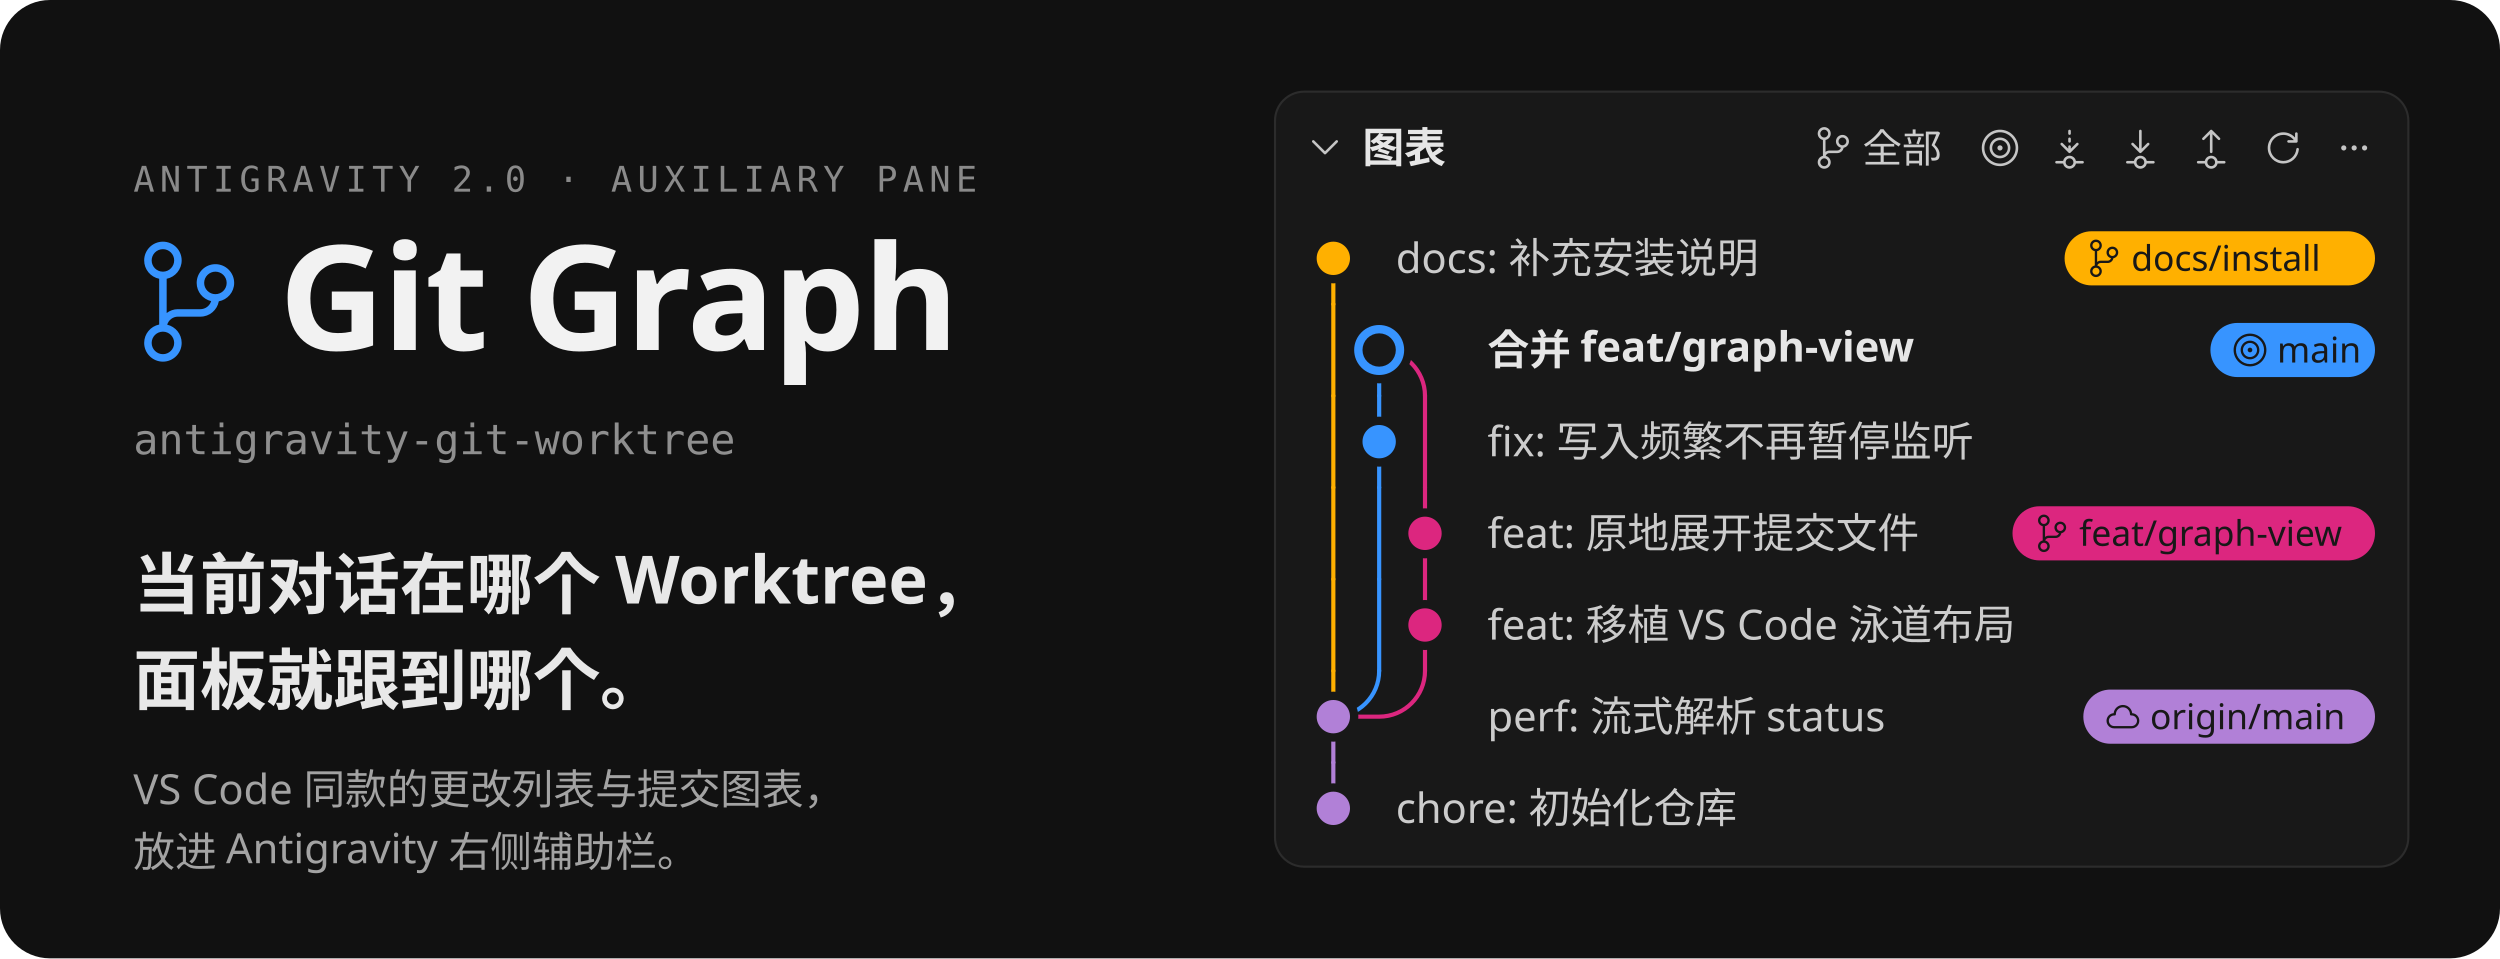
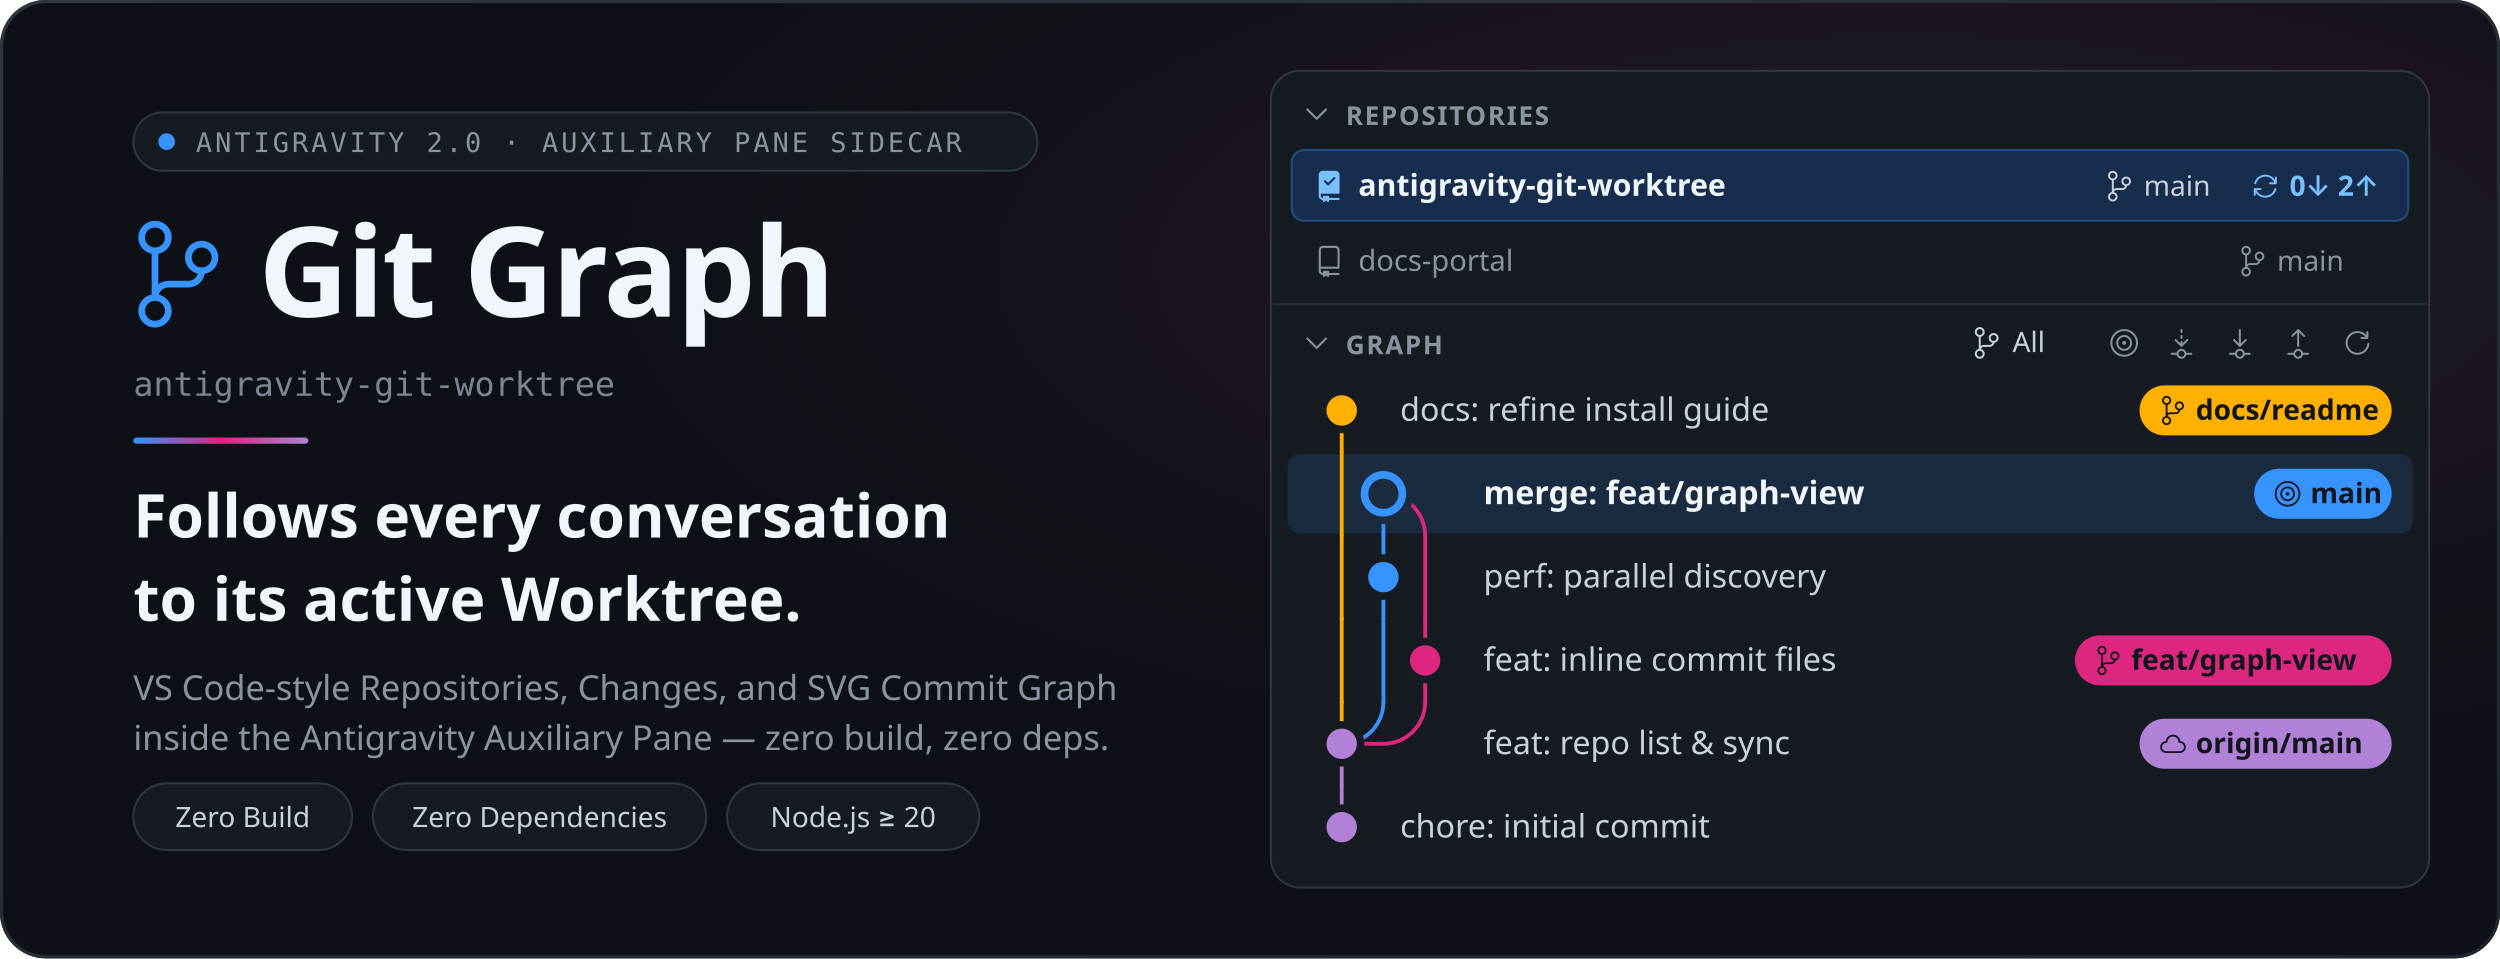
- <svg xmlns="http://www.w3.org/2000/svg" width="1200" height="460" viewBox="0 0 1200 460" role="img" aria-labelledby="title desc">
-   <rect width="1200" height="460" rx="24" fill="#111111" />
-   <g id="title-block" font-family="'Segoe UI', -apple-system, BlinkMacSystemFont, 'PingFang SC', 'Microsoft YaHei', sans-serif">
-     <text x="64" y="92" font-family="ui-monospace, 'Cascadia Mono', SFMono-Regular, Menlo, Consolas, monospace" font-size="17" letter-spacing="2.5" fill="#8a8a8a">ANTIGRAVITY 2.0 · AUXILIARY PANE</text>
-     <g transform="translate(62 116) scale(3.6)" fill="#3794ff">
+ <svg xmlns="http://www.w3.org/2000/svg" width="1200" height="460" viewBox="0 0 1200 460" role="img" aria-labelledby="hero-title hero-desc">
+   <defs>
+     <radialGradient id="glow-blue" cx="76%" cy="28%" r="55%">
+       <stop offset="0%" stop-color="#3794ff" stop-opacity="0.18" />
+       <stop offset="55%" stop-color="#dc267f" stop-opacity="0.06" />
+       <stop offset="100%" stop-color="#0d1117" stop-opacity="0" />
+     </radialGradient>
+     <linearGradient id="card-stroke" x1="0" y1="0" x2="1" y2="1">
+       <stop offset="0%" stop-color="#30363d" />
+       <stop offset="100%" stop-color="#21262d" />
+     </linearGradient>
+     <linearGradient id="accent-line" x1="0" y1="0" x2="1" y2="0">
+       <stop offset="0%" stop-color="#3794ff" />
+       <stop offset="50%" stop-color="#dc267f" />
+       <stop offset="100%" stop-color="#b180d7" />
+     </linearGradient>
+   </defs>
+   <rect width="1200" height="460" rx="22" fill="#0d1117" />
+   <rect width="1200" height="460" rx="22" fill="url(#glow-blue)" />
+   <rect x="0.75" y="0.75" width="1198.5" height="458.5" rx="21.25" fill="none" stroke="url(#card-stroke)" stroke-width="1.5" />
+   <g font-family="'Segoe UI', -apple-system, BlinkMacSystemFont, 'PingFang SC', 'Microsoft YaHei', sans-serif">
+     <rect x="64" y="54" width="434" height="28" rx="14" fill="#161b22" stroke="#30363d" />
+     <circle cx="80" cy="68" r="4" fill="#3794ff" />
+     <text x="94" y="73" font-family="ui-monospace, 'Cascadia Mono', SFMono-Regular, Menlo, Consolas, monospace" font-size="13" letter-spacing="1.4" fill="#8b949e">ANTIGRAVITY 2.0 · AUXILIARY PANE SIDECAR</text>
+     <g transform="translate(60 106) scale(3.2)" fill="#3794ff">
      <path d="M14 5.5C14 4.121 12.879 3 11.5 3C10.121 3 9 4.121 9 5.5C9 6.682 9.826 7.669 10.93 7.928C10.744 8.546 10.177 9 9.5 9H6.5C5.935 9 5.419 9.195 5 9.512V4.949C6.14 4.717 7 3.707 7 2.5C7 1.121 5.879 0 4.5 0C3.121 0 2 1.121 2 2.5C2 3.708 2.86 4.717 4 4.949V11.05C2.86 11.282 2 12.292 2 13.499C2 14.878 3.121 15.999 4.5 15.999C5.879 15.999 7 14.878 7 13.499C7 12.317 6.174 11.33 5.07 11.071C5.256 10.453 5.823 9.999 6.5 9.999H9.5C10.723 9.999 11.74 9.115 11.954 7.953C13.116 7.738 14 6.723 14 5.5ZM3 2.5C3 1.673 3.673 1 4.5 1C5.327 1 6 1.673 6 2.5C6 3.327 5.327 4 4.5 4C3.673 4 3 3.327 3 2.5ZM6 13.5C6 14.327 5.327 15 4.5 15C3.673 15 3 14.327 3 13.5C3 12.673 3.673 12 4.5 12C5.327 12 6 12.673 6 13.5ZM11.5 7C10.673 7 10 6.327 10 5.5C10 4.673 10.673 4 11.5 4C12.327 4 13 4.673 13 5.5C13 6.327 12.327 7 11.5 7Z" />
    </g>
-     <text x="134" y="168" font-size="70" font-weight="600" letter-spacing="-1" fill="#f2f2f2">Git Graph</text>
-     <text x="64" y="218" font-family="ui-monospace, 'Cascadia Mono', SFMono-Regular, Menlo, Consolas, monospace" font-size="20" fill="#8f8f8f">antigravity-git-worktree</text>
-     <text x="64" y="292" font-size="32" font-weight="600" fill="#e8e8e8">当前对话在哪个 Worktree，</text>
-     <text x="64" y="338" font-size="32" font-weight="600" fill="#e8e8e8">面板就跟到哪个。</text>
-     <text x="64" y="386" font-size="20" fill="#a3a3a3">VS Code 同款的更改列表与提交图表，</text>
-     <text x="64" y="416" font-size="20" fill="#a3a3a3">放进 Antigravity 右侧辅助栏。</text>
+     <text x="124" y="152" font-size="60" font-weight="700" letter-spacing="-1.2" fill="#f0f6fc">Git Graph</text>
+     <text x="64" y="190" font-family="ui-monospace, 'Cascadia Mono', SFMono-Regular, Menlo, Consolas, monospace" font-size="16" fill="#7d8590">antigravity-git-worktree</text>
+     <rect x="64" y="210" width="84" height="3" rx="1.5" fill="url(#accent-line)" />
+     <text x="64" y="258" font-size="29" font-weight="600" fill="#f0f6fc">Follows every conversation</text>
+     <text x="64" y="298" font-size="29" font-weight="600" fill="#f0f6fc">to its active Worktree.</text>
+     <text x="64" y="336" font-size="16.5" fill="#8b949e">VS Code-style Repositories, Changes, and SVG Commit Graph</text>
+     <text x="64" y="360" font-size="16.5" fill="#8b949e">inside the Antigravity Auxiliary Pane — zero build, zero deps.</text>
+     <g>
+       <rect x="64" y="376" width="105" height="32" rx="16" fill="#161b22" stroke="#30363d" />
+       <text x="116.5" y="397" text-anchor="middle" font-size="13.5" font-weight="500" fill="#c9d1d9">Zero Build</text>
+     </g>
+     <g>
+       <rect x="179" y="376" width="160" height="32" rx="16" fill="#161b22" stroke="#30363d" />
+       <text x="259" y="397" text-anchor="middle" font-size="13.5" font-weight="500" fill="#c9d1d9">Zero Dependencies</text>
+     </g>
+     <g>
+       <rect x="349" y="376" width="121" height="32" rx="16" fill="#161b22" stroke="#30363d" />
+       <text x="409.5" y="397" text-anchor="middle" font-size="13.5" font-weight="500" fill="#c9d1d9">Node.js ≥ 20</text>
+     </g>
  </g>
-   <g id="graph-card" font-family="'Segoe UI', -apple-system, BlinkMacSystemFont, 'PingFang SC', 'Microsoft YaHei', sans-serif">
-     <rect x="612" y="44" width="544" height="372" rx="14" fill="#181818" stroke="#2c2c2c" />
-     <g transform="translate(626 61) scale(1.25)" fill="#c5c5c5">
+   <g font-family="'Segoe UI', -apple-system, BlinkMacSystemFont, 'PingFang SC', 'Microsoft YaHei', sans-serif">
+     <rect x="610" y="34" width="556" height="392" rx="14" fill="#161b22" stroke="#30363d" />
+     <g transform="translate(624 47) scale(1)" fill="#8b949e">
      <path d="M3.146 5.854L7.646 10.354C7.841 10.549 8.158 10.549 8.353 10.354L12.853 5.854C13.048 5.659 13.048 5.342 12.853 5.147C12.658 4.952 12.341 4.952 12.146 5.147L8 9.293L3.854 5.147C3.659 4.952 3.342 4.952 3.147 5.147C2.952 5.342 2.951 5.659 3.146 5.854Z" />
    </g>
-     <text x="654" y="78" font-size="20" font-weight="700" fill="#e6e6e6">图表</text>
-     <g transform="translate(870 61) scale(1.25)" fill="#c5c5c5">
+     <text x="646" y="60" font-size="12.5" font-weight="700" letter-spacing="0.8" fill="#8b949e">REPOSITORIES</text>
+     <rect x="620" y="72" width="536" height="34" rx="6" fill="#1f6feb" fill-opacity="0.22" stroke="#3794ff" stroke-opacity="0.35" />
+     <g transform="translate(630 81) scale(1)" fill="#79c0ff">
+       <path d="M12.5 12C12.776 12 13 11.776 13 11.5V3C13 1.895 12.105 1 11 1H5C3.895 1 3 1.895 3 3V13C3 14.105 3.895 15 5 15V15.5C5 15.702 5.122 15.885 5.309 15.962C5.495 16.039 5.711 15.997 5.854 15.854L6.5 15.208L7.146 15.854C7.242 15.95 7.37 16 7.5 16C7.564 16 7.63 15.987 7.691 15.962C7.878 15.885 8 15.702 8 15.5V15H12.5C12.776 15 13 14.776 13 14.5C13 14.224 12.776 14 12.5 14H8V13.5C8 13.224 7.776 13 7.5 13H5.5C5.224 13 5 13.224 5 13.5V14C4.448 14 4 13.552 4 13V12H12.5ZM5.646 5.646C5.841 5.451 6.158 5.451 6.353 5.646L7.499 6.792L10.145 4.146C10.34 3.951 10.657 3.951 10.852 4.146C11.047 4.341 11.047 4.658 10.852 4.853L7.852 7.853C7.754 7.951 7.626 7.999 7.498 7.999C7.37 7.999 7.242 7.95 7.144 7.853L5.644 6.353C5.449 6.158 5.449 5.841 5.644 5.646H5.646Z" />
+     </g>
+     <text x="652" y="94" font-size="14.5" font-weight="600" fill="#f0f6fc">antigravity-git-worktree</text>
+     <g transform="translate(1010 82) scale(0.92)" fill="#c9d1d9">
      <path d="M14 5.5C14 4.121 12.879 3 11.5 3C10.121 3 9 4.121 9 5.5C9 6.682 9.826 7.669 10.93 7.928C10.744 8.546 10.177 9 9.5 9H6.5C5.935 9 5.419 9.195 5 9.512V4.949C6.14 4.717 7 3.707 7 2.5C7 1.121 5.879 0 4.5 0C3.121 0 2 1.121 2 2.5C2 3.708 2.86 4.717 4 4.949V11.05C2.86 11.282 2 12.292 2 13.499C2 14.878 3.121 15.999 4.5 15.999C5.879 15.999 7 14.878 7 13.499C7 12.317 6.174 11.33 5.07 11.071C5.256 10.453 5.823 9.999 6.5 9.999H9.5C10.723 9.999 11.74 9.115 11.954 7.953C13.116 7.738 14 6.723 14 5.5ZM3 2.5C3 1.673 3.673 1 4.5 1C5.327 1 6 1.673 6 2.5C6 3.327 5.327 4 4.5 4C3.673 4 3 3.327 3 2.5ZM6 13.5C6 14.327 5.327 15 4.5 15C3.673 15 3 14.327 3 13.5C3 12.673 3.673 12 4.5 12C5.327 12 6 12.673 6 13.5ZM11.5 7C10.673 7 10 6.327 10 5.5C10 4.673 10.673 4 11.5 4C12.327 4 13 4.673 13 5.5C13 6.327 12.327 7 11.5 7Z" />
    </g>
-     <text x="894" y="78" font-size="19" fill="#cccccc">全部</text>
-     <g transform="translate(1120 61) scale(1.25)" fill="#c5c5c5">
-       <path d="M5 8C5 8.552 4.552 9 4 9C3.448 9 3 8.552 3 8C3 7.448 3.448 7 4 7C4.552 7 5 7.448 5 8ZM9 8C9 8.552 8.552 9 8 9C7.448 9 7 8.552 7 8C7 7.448 7.448 7 8 7C8.552 7 9 7.448 9 8ZM12 9C12.552 9 13 8.552 13 8C13 7.448 12.552 7 12 7C11.448 7 11 7.448 11 8C11 8.552 11.448 9 12 9Z" />
+     <text x="1029" y="94" font-size="13.5" fill="#c9d1d9">main</text>
+     <g transform="translate(1080 82) scale(0.92)" fill="#79c0ff">
+       <path d="M14 3.5V6.5C14 6.78 13.78 7 13.5 7H10.5C10.22 7 10 6.78 10 6.5C10 6.22 10.22 6 10.5 6H12.58C11.78 4.17 10.01 3 8 3C5.78 3 3.8 4.5 3.19 6.64C3.13 6.86 2.93 7 2.71 7C2.66 7 2.62 7 2.57 6.98C2.3 6.9 2.15 6.63 2.23 6.36C2.96 3.79 5.33 2 8 2C10.05 2 11.91 3.02 13 4.69V3.5C13 3.22 13.22 3 13.5 3C13.78 3 14 3.22 14 3.5ZM13.42 9.02C13.16 8.95 12.88 9.1 12.8 9.37C12.19 11.51 10.22 13.01 7.99 13.01C5.98 13.01 4.21 11.84 3.41 10.01H5.49C5.77 10.01 5.99 9.79 5.99 9.51C5.99 9.23 5.77 9.01 5.49 9.01H2.49C2.21 9.01 1.99 9.23 1.99 9.51V12.51C1.99 12.79 2.21 13.01 2.49 13.01C2.77 13.01 2.99 12.79 2.99 12.51V11.32C4.08 12.98 5.94 14.01 7.99 14.01C10.66 14.01 13.03 12.22 13.76 9.65C13.84 9.38 13.68 9.11 13.41 9.03L13.42 9.02Z" />
    </g>
-     <g transform="translate(1086 61) scale(1.25)" fill="#c5c5c5">
-       <path d="M3 8C3 5.239 5.239 3 8 3C9.635 3 11.088 3.785 12.001 5H10C9.724 5 9.5 5.224 9.5 5.5C9.5 5.776 9.724 6 10 6H12.89C12.897 6 12.904 6 12.911 6H13C13.276 6 13.5 5.776 13.5 5.5V2.5C13.5 2.224 13.276 2 13 2C12.724 2 12.5 2.224 12.5 2.5V4.031C11.401 2.786 9.793 2 8 2C4.686 2 2 4.686 2 8C2 11.314 4.686 14 8 14C11.13 14 13.7 11.604 13.976 8.545C14 8.27 13.797 8.027 13.523 8.002C13.247 7.977 13.004 8.18 12.98 8.455C12.75 11.003 10.608 13 8 13C5.239 13 3 10.761 3 8Z" />
+     <text x="1099" y="94" font-size="13.5" font-weight="600" fill="#79c0ff">0↓ 2↑</text>
+     <g transform="translate(630 117) scale(1)" fill="#8b949e">
+       <path d="M12.5 12C12.776 12 13 11.776 13 11.5V3C13 1.895 12.105 1 11 1H5C3.895 1 3 1.895 3 3V13C3 14.105 3.895 15 5 15V15.5C5 15.702 5.122 15.885 5.309 15.962C5.495 16.039 5.711 15.997 5.854 15.854L6.5 15.208L7.146 15.854C7.242 15.95 7.37 16 7.5 16C7.564 16 7.63 15.987 7.691 15.962C7.878 15.885 8 15.702 8 15.5V15H12.5C12.776 15 13 14.776 13 14.5C13 14.224 12.776 14 12.5 14H8V13.5C8 13.224 7.776 13 7.5 13H5.5C5.224 13 5 13.224 5 13.5V14C4.448 14 4 13.552 4 13V12H12.5ZM4 3C4 2.448 4.448 2 5 2H11C11.552 2 12 2.448 12 3V11H4V3Z" />
    </g>
-     <g transform="translate(1052 61) scale(1.25)" fill="#c5c5c5">
-       <path d="M4.85 4.85C4.755 4.95 4.627 5 4.5 5C4.372 5 4.245 4.95 4.15 4.85C4.05 4.755 4 4.627 4 4.5C4 4.373 4.05 4.245 4.15 4.15L7.15 1.15C7.245 1.05 7.372 1 7.5 1C7.628 1 7.755 1.05 7.85 1.15L10.85 4.15C10.95 4.245 11 4.372 11 4.5C11 4.628 10.95 4.755 10.85 4.85C10.755 4.95 10.627 5 10.5 5C10.373 5 10.245 4.95 10.15 4.85L8 2.71V9.5C8 9.78 7.78 10 7.5 10C7.22 10 7 9.78 7 9.5V2.71L4.85 4.85Z" />
-       <path fill-rule="evenodd" clip-rule="evenodd" d="M9.95 13H12.5C12.78 13 13 13.22 13 13.5C13 13.78 12.78 14 12.5 14H9.95C9.72 15.14 8.71 16 7.5 16C6.29 16 5.28 15.14 5.05 14H2.5C2.22 14 2 13.78 2 13.5C2 13.22 2.22 13 2.5 13H5.05C5.28 11.86 6.29 11 7.5 11C8.71 11 9.72 11.86 9.95 13ZM6.09 14C6.29 14.58 6.85 15 7.5 15C8.15 15 8.71 14.58 8.91 14C8.97 13.84 9 13.68 9 13.5C9 13.32 8.97 13.16 8.91 13C8.71 12.42 8.15 12 7.5 12C6.85 12 6.29 12.42 6.09 13C6.03 13.16 6 13.32 6 13.5C6 13.68 6.03 13.84 6.09 14Z" />
+     <text x="652" y="130" font-size="14" fill="#8b949e">docs-portal</text>
+     <g transform="translate(1074 118) scale(0.92)" fill="#8b949e">
+       <path d="M14 5.5C14 4.121 12.879 3 11.5 3C10.121 3 9 4.121 9 5.5C9 6.682 9.826 7.669 10.93 7.928C10.744 8.546 10.177 9 9.5 9H6.5C5.935 9 5.419 9.195 5 9.512V4.949C6.14 4.717 7 3.707 7 2.5C7 1.121 5.879 0 4.5 0C3.121 0 2 1.121 2 2.5C2 3.708 2.86 4.717 4 4.949V11.05C2.86 11.282 2 12.292 2 13.499C2 14.878 3.121 15.999 4.5 15.999C5.879 15.999 7 14.878 7 13.499C7 12.317 6.174 11.33 5.07 11.071C5.256 10.453 5.823 9.999 6.5 9.999H9.5C10.723 9.999 11.74 9.115 11.954 7.953C13.116 7.738 14 6.723 14 5.5ZM3 2.5C3 1.673 3.673 1 4.5 1C5.327 1 6 1.673 6 2.5C6 3.327 5.327 4 4.5 4C3.673 4 3 3.327 3 2.5ZM6 13.5C6 14.327 5.327 15 4.5 15C3.673 15 3 14.327 3 13.5C3 12.673 3.673 12 4.5 12C5.327 12 6 12.673 6 13.5ZM11.5 7C10.673 7 10 6.327 10 5.5C10 4.673 10.673 4 11.5 4C12.327 4 13 4.673 13 5.5C13 6.327 12.327 7 11.5 7Z" />
    </g>
-     <g transform="translate(1018 61) scale(1.25)" fill="#c5c5c5">
-       <path d="M4.85 6.15C4.755 6.05 4.627 6 4.5 6C4.372 6 4.245 6.05 4.15 6.15C4.05 6.245 4 6.373 4 6.5C4 6.627 4.05 6.755 4.15 6.85L7.15 9.85C7.245 9.95 7.372 10 7.5 10C7.628 10 7.755 9.95 7.85 9.85L10.85 6.85C10.95 6.755 11 6.628 11 6.5C11 6.372 10.95 6.245 10.85 6.15C10.755 6.05 10.627 6 10.5 6C10.373 6 10.245 6.05 10.15 6.15L8 8.29V1.5C8 1.22 7.78 1 7.5 1C7.22 1 7 1.22 7 1.5V8.29L4.85 6.15Z" />
-       <path fill-rule="evenodd" clip-rule="evenodd" d="M9.95 13H12.5C12.78 13 13 13.22 13 13.5C13 13.78 12.78 14 12.5 14H9.95C9.72 15.14 8.71 16 7.5 16C6.29 16 5.28 15.14 5.05 14H2.5C2.22 14 2 13.78 2 13.5C2 13.22 2.22 13 2.5 13H5.05C5.28 11.86 6.29 11 7.5 11C8.71 11 9.72 11.86 9.95 13ZM6.09 14C6.29 14.58 6.85 15 7.5 15C8.15 15 8.71 14.58 8.91 14C8.97 13.84 9 13.68 9 13.5C9 13.32 8.97 13.16 8.91 13C8.71 12.42 8.15 12 7.5 12C6.85 12 6.29 12.42 6.09 13C6.03 13.16 6 13.32 6 13.5C6 13.68 6.03 13.84 6.09 14Z" />
+     <text x="1093" y="130" font-size="13.5" fill="#8b949e">main</text>
+     <line x1="611" y1="146" x2="1165" y2="146" stroke="#262c36" />
+     <g transform="translate(624 157) scale(1)" fill="#8b949e">
+       <path d="M3.146 5.854L7.646 10.354C7.841 10.549 8.158 10.549 8.353 10.354L12.853 5.854C13.048 5.659 13.048 5.342 12.853 5.147C12.658 4.952 12.341 4.952 12.146 5.147L8 9.293L3.854 5.147C3.659 4.952 3.342 4.952 3.147 5.147C2.952 5.342 2.951 5.659 3.146 5.854Z" />
    </g>
-     <g transform="translate(984 61) scale(1.25)" fill="#c5c5c5">
+     <text x="646" y="170" font-size="12.5" font-weight="700" letter-spacing="0.8" fill="#8b949e">GRAPH</text>
+     <g transform="translate(946 157) scale(0.95)" fill="#c9d1d9">
+       <path d="M14 5.5C14 4.121 12.879 3 11.5 3C10.121 3 9 4.121 9 5.5C9 6.682 9.826 7.669 10.93 7.928C10.744 8.546 10.177 9 9.5 9H6.5C5.935 9 5.419 9.195 5 9.512V4.949C6.14 4.717 7 3.707 7 2.5C7 1.121 5.879 0 4.5 0C3.121 0 2 1.121 2 2.5C2 3.708 2.86 4.717 4 4.949V11.05C2.86 11.282 2 12.292 2 13.499C2 14.878 3.121 15.999 4.5 15.999C5.879 15.999 7 14.878 7 13.499C7 12.317 6.174 11.33 5.07 11.071C5.256 10.453 5.823 9.999 6.5 9.999H9.5C10.723 9.999 11.74 9.115 11.954 7.953C13.116 7.738 14 6.723 14 5.5ZM3 2.5C3 1.673 3.673 1 4.5 1C5.327 1 6 1.673 6 2.5C6 3.327 5.327 4 4.5 4C3.673 4 3 3.327 3 2.5ZM6 13.5C6 14.327 5.327 15 4.5 15C3.673 15 3 14.327 3 13.5C3 12.673 3.673 12 4.5 12C5.327 12 6 12.673 6 13.5ZM11.5 7C10.673 7 10 6.327 10 5.5C10 4.673 10.673 4 11.5 4C12.327 4 13 4.673 13 5.5C13 6.327 12.327 7 11.5 7Z" />
+     </g>
+     <text x="966" y="169" font-size="13.5" fill="#c9d1d9">All</text>
+     <g transform="translate(1012 157) scale(0.95)" fill="#8b949e">
+       <path d="M9 8C9 8.552 8.552 9 8 9C7.448 9 7 8.552 7 8C7 7.448 7.448 7 8 7C8.552 7 9 7.448 9 8ZM12 8C12 10.209 10.209 12 8 12C5.791 12 4 10.209 4 8C4 5.791 5.791 4 8 4C10.209 4 12 5.791 12 8ZM11 8C11 6.343 9.657 5 8 5C6.343 5 5 6.343 5 8C5 9.657 6.343 11 8 11C9.657 11 11 9.657 11 8ZM15 8C15 11.866 11.866 15 8 15C4.134 15 1 11.866 1 8C1 4.134 4.134 1 8 1C11.866 1 15 4.134 15 8ZM14 8C14 4.686 11.314 2 8 2C4.686 2 2 4.686 2 8C2 11.314 4.686 14 8 14C11.314 14 14 11.314 14 8Z" />
+     </g>
+     <g transform="translate(1040 157) scale(0.95)" fill="#8b949e">
      <path d="M7.5 3C7.776 3 8 2.776 8 2.5V1.5C8 1.224 7.776 1 7.5 1C7.224 1 7 1.224 7 1.5V2.5C7 2.776 7.224 3 7.5 3Z" />
      <path d="M7.5 10C7.372 10 7.245 9.95 7.15 9.85L4.15 6.85C4.05 6.755 4 6.628 4 6.5C4 6.372 4.05 6.245 4.15 6.15C4.245 6.05 4.373 6 4.5 6C4.627 6 4.755 6.05 4.85 6.15L7 8.29V7.5C7 7.22 7.22 7 7.5 7C7.78 7 8 7.22 8 7.5V8.29L10.15 6.15C10.245 6.05 10.372 6 10.5 6C10.628 6 10.755 6.05 10.85 6.15C10.95 6.245 11 6.373 11 6.5C11 6.627 10.95 6.755 10.85 6.85L7.85 9.85C7.755 9.95 7.628 10 7.5 10Z" />
      <path fill-rule="evenodd" clip-rule="evenodd" d="M9.95 13H12.5C12.78 13 13 13.22 13 13.5C13 13.78 12.78 14 12.5 14H9.95C9.72 15.14 8.71 16 7.5 16C6.29 16 5.28 15.14 5.05 14H2.5C2.22 14 2 13.78 2 13.5C2 13.22 2.22 13 2.5 13H5.05C5.28 11.86 6.29 11 7.5 11C8.71 11 9.72 11.86 9.95 13ZM7.5 15C8.15 15 8.71 14.58 8.91 14C8.97 13.84 9 13.68 9 13.5C9 13.32 8.97 13.16 8.91 13C8.71 12.42 8.15 12 7.5 12C6.85 12 6.29 12.42 6.09 13C6.03 13.16 6 13.32 6 13.5C6 13.68 6.03 13.84 6.09 14C6.29 14.58 6.85 15 7.5 15Z" />
      <path d="M8 5.5C8 5.776 7.776 6 7.5 6C7.224 6 7 5.776 7 5.5V4.5C7 4.224 7.224 4 7.5 4C7.776 4 8 4.224 8 4.5V5.5Z" />
    </g>
-     <g transform="translate(950 61) scale(1.25)" fill="#c5c5c5">
-       <path d="M9 8C9 8.552 8.552 9 8 9C7.448 9 7 8.552 7 8C7 7.448 7.448 7 8 7C8.552 7 9 7.448 9 8ZM12 8C12 10.209 10.209 12 8 12C5.791 12 4 10.209 4 8C4 5.791 5.791 4 8 4C10.209 4 12 5.791 12 8ZM11 8C11 6.343 9.657 5 8 5C6.343 5 5 6.343 5 8C5 9.657 6.343 11 8 11C9.657 11 11 9.657 11 8ZM15 8C15 11.866 11.866 15 8 15C4.134 15 1 11.866 1 8C1 4.134 4.134 1 8 1C11.866 1 15 4.134 15 8ZM14 8C14 4.686 11.314 2 8 2C4.686 2 2 4.686 2 8C2 11.314 4.686 14 8 14C11.314 14 14 11.314 14 8Z" />
+     <g transform="translate(1068 157) scale(0.95)" fill="#8b949e">
+       <path d="M4.85 6.15C4.755 6.05 4.627 6 4.5 6C4.372 6 4.245 6.05 4.15 6.15C4.05 6.245 4 6.373 4 6.5C4 6.627 4.05 6.755 4.15 6.85L7.15 9.85C7.245 9.95 7.372 10 7.5 10C7.628 10 7.755 9.95 7.85 9.85L10.85 6.85C10.95 6.755 11 6.628 11 6.5C11 6.372 10.95 6.245 10.85 6.15C10.755 6.05 10.627 6 10.5 6C10.373 6 10.245 6.05 10.15 6.15L8 8.29V1.5C8 1.22 7.78 1 7.5 1C7.22 1 7 1.22 7 1.5V8.29L4.85 6.15Z" />
+       <path fill-rule="evenodd" clip-rule="evenodd" d="M9.95 13H12.5C12.78 13 13 13.22 13 13.5C13 13.78 12.78 14 12.5 14H9.95C9.72 15.14 8.71 16 7.5 16C6.29 16 5.28 15.14 5.05 14H2.5C2.22 14 2 13.78 2 13.5C2 13.22 2.22 13 2.5 13H5.05C5.28 11.86 6.29 11 7.5 11C8.71 11 9.72 11.86 9.95 13ZM6.09 14C6.29 14.58 6.85 15 7.5 15C8.15 15 8.71 14.58 8.91 14C8.97 13.84 9 13.68 9 13.5C9 13.32 8.97 13.16 8.91 13C8.71 12.42 8.15 12 7.5 12C6.85 12 6.29 12.42 6.09 13C6.03 13.16 6 13.32 6 13.5C6 13.68 6.03 13.84 6.09 14Z" />
    </g>
-     <g id="row-a1">
-       <g transform="translate(618 102) scale(2)">
+     <g transform="translate(1096 157) scale(0.95)" fill="#8b949e">
+       <path d="M4.85 4.85C4.755 4.95 4.627 5 4.5 5C4.372 5 4.245 4.95 4.15 4.85C4.05 4.755 4 4.627 4 4.5C4 4.373 4.05 4.245 4.15 4.15L7.15 1.15C7.245 1.05 7.372 1 7.5 1C7.628 1 7.755 1.05 7.85 1.15L10.85 4.15C10.95 4.245 11 4.372 11 4.5C11 4.628 10.95 4.755 10.85 4.85C10.755 4.95 10.627 5 10.5 5C10.373 5 10.245 4.95 10.15 4.85L8 2.71V9.5C8 9.78 7.78 10 7.5 10C7.22 10 7 9.78 7 9.5V2.71L4.85 4.85Z" />
+       <path fill-rule="evenodd" clip-rule="evenodd" d="M9.95 13H12.5C12.78 13 13 13.22 13 13.5C13 13.78 12.78 14 12.5 14H9.95C9.72 15.14 8.71 16 7.5 16C6.29 16 5.28 15.14 5.05 14H2.5C2.22 14 2 13.78 2 13.5C2 13.22 2.22 13 2.5 13H5.05C5.28 11.86 6.29 11 7.5 11C8.71 11 9.72 11.86 9.95 13ZM6.09 14C6.29 14.58 6.85 15 7.5 15C8.15 15 8.71 14.58 8.91 14C8.97 13.84 9 13.68 9 13.5C9 13.32 8.97 13.16 8.91 13C8.71 12.42 8.15 12 7.5 12C6.85 12 6.29 12.42 6.09 13C6.03 13.16 6 13.32 6 13.5C6 13.68 6.03 13.84 6.09 14Z" />
+     </g>
+     <g transform="translate(1124 157) scale(0.95)" fill="#8b949e">
+       <path d="M3 8C3 5.239 5.239 3 8 3C9.635 3 11.088 3.785 12.001 5H10C9.724 5 9.5 5.224 9.5 5.5C9.5 5.776 9.724 6 10 6H12.89C12.897 6 12.904 6 12.911 6H13C13.276 6 13.5 5.776 13.5 5.5V2.5C13.5 2.224 13.276 2 13 2C12.724 2 12.5 2.224 12.5 2.5V4.031C11.401 2.786 9.793 2 8 2C4.686 2 2 4.686 2 8C2 11.314 4.686 14 8 14C11.13 14 13.7 11.604 13.976 8.545C14 8.27 13.797 8.027 13.523 8.002C13.247 7.977 13.004 8.18 12.98 8.455C12.75 11.003 10.608 13 8 13C5.239 13 3 10.761 3 8Z" />
+     </g>
+     <g>
+       <g transform="translate(624 177) scale(1.82)">
        <path d="M 11 11 V 22" fill="none" stroke="#ffb000" stroke-width="1" stroke-linecap="round" />
-         <circle cx="11" cy="11" r="5" fill="#ffb000" stroke="#181818" stroke-width="2" />
+         <circle cx="11" cy="11" r="5" fill="#ffb000" stroke="#161b22" stroke-width="2" />
      </g>
-       <text x="670" y="131" font-size="20" font-weight="400" fill="#cccccc">docs: 补充安装说明</text>
+       <text x="672.04" y="202" font-size="15.5" font-weight="400" fill="#c9d1d9">docs: refine install guide</text>
      <g>
-         <rect x="991" y="111" width="149" height="26" rx="13" fill="#ffb000" />
-         <g transform="translate(1001 115) scale(1.125)" fill="#181818">
+         <rect x="1027" y="185" width="121" height="24" rx="12" fill="#ffb000" />
+         <g transform="translate(1036 190) scale(0.88)" fill="#11161d">
          <path d="M14 5.5C14 4.121 12.879 3 11.5 3C10.121 3 9 4.121 9 5.5C9 6.682 9.826 7.669 10.93 7.928C10.744 8.546 10.177 9 9.5 9H6.5C5.935 9 5.419 9.195 5 9.512V4.949C6.14 4.717 7 3.707 7 2.5C7 1.121 5.879 0 4.5 0C3.121 0 2 1.121 2 2.5C2 3.708 2.86 4.717 4 4.949V11.05C2.86 11.282 2 12.292 2 13.499C2 14.878 3.121 15.999 4.5 15.999C5.879 15.999 7 14.878 7 13.499C7 12.317 6.174 11.33 5.07 11.071C5.256 10.453 5.823 9.999 6.5 9.999H9.5C10.723 9.999 11.74 9.115 11.954 7.953C13.116 7.738 14 6.723 14 5.5ZM3 2.5C3 1.673 3.673 1 4.5 1C5.327 1 6 1.673 6 2.5C6 3.327 5.327 4 4.5 4C3.673 4 3 3.327 3 2.5ZM6 13.5C6 14.327 5.327 15 4.5 15C3.673 15 3 14.327 3 13.5C3 12.673 3.673 12 4.5 12C5.327 12 6 12.673 6 13.5ZM11.5 7C10.673 7 10 6.327 10 5.5C10 4.673 10.673 4 11.5 4C12.327 4 13 4.673 13 5.5C13 6.327 12.327 7 11.5 7Z" />
        </g>
-         <text x="1023" y="130" font-size="17" font-weight="500" fill="#181818">docs/install</text>
+         <text x="1054" y="201.5" font-size="13.5" font-weight="600" fill="#11161d">docs/readme</text>
      </g>
    </g>
-     <g id="row-m1">
-       <g transform="translate(618 146) scale(2)">
+     <g>
+       <rect x="618" y="218" width="540" height="38" rx="6" fill="#3794ff" fill-opacity="0.14" />
+       <g transform="translate(624 217) scale(1.82)">
        <path d="M 11 0 V 22" fill="none" stroke="#ffb000" stroke-width="1" stroke-linecap="round" />
        <path d="M 22 11 A 11 11 0 0 1 33 22 M 22 11 H 22" fill="none" stroke="#dc267f" stroke-width="1" stroke-linecap="round" />
        <path d="M 22 11 V 22" fill="none" stroke="#3794ff" stroke-width="1" stroke-linecap="round" />
-         <circle cx="22" cy="11" r="7" fill="#3794ff" stroke="#181818" stroke-width="2" />
-         <circle cx="22" cy="11" r="2" fill="#181818" stroke="#181818" stroke-width="4" />
+         <circle cx="22" cy="11" r="7" fill="#3794ff" stroke="#1c2b3e" stroke-width="2" />
+         <circle cx="22" cy="11" r="2" fill="none" stroke="#1c2b3e" stroke-width="4" />
      </g>
-       <text x="714" y="175" font-size="20" font-weight="600" fill="#e6e6e6">合并 feat/graph-view</text>
+       <text x="712.08" y="242" font-size="15.5" font-weight="600" fill="#f0f6fc">merge: feat/graph-view</text>
      <g>
-         <rect x="1061" y="155" width="79" height="26" rx="13" fill="#3794ff" />
-         <g transform="translate(1071 159) scale(1.125)" fill="#181818">
+         <rect x="1082" y="225" width="66" height="24" rx="12" fill="#3794ff" />
+         <g transform="translate(1091 230) scale(0.88)" fill="#11161d">
          <path d="M9 8C9 8.552 8.552 9 8 9C7.448 9 7 8.552 7 8C7 7.448 7.448 7 8 7C8.552 7 9 7.448 9 8ZM12 8C12 10.209 10.209 12 8 12C5.791 12 4 10.209 4 8C4 5.791 5.791 4 8 4C10.209 4 12 5.791 12 8ZM11 8C11 6.343 9.657 5 8 5C6.343 5 5 6.343 5 8C5 9.657 6.343 11 8 11C9.657 11 11 9.657 11 8ZM15 8C15 11.866 11.866 15 8 15C4.134 15 1 11.866 1 8C1 4.134 4.134 1 8 1C11.866 1 15 4.134 15 8ZM14 8C14 4.686 11.314 2 8 2C4.686 2 2 4.686 2 8C2 11.314 4.686 14 8 14C11.314 14 14 11.314 14 8Z" />
        </g>
-         <text x="1093" y="174" font-size="17" font-weight="500" fill="#181818">main</text>
+         <text x="1109" y="241.5" font-size="13.5" font-weight="600" fill="#11161d">main</text>
      </g>
    </g>
-     <g id="row-c2">
-       <g transform="translate(618 190) scale(2)">
+     <g>
+       <g transform="translate(624 257) scale(1.82)">
        <path d="M 11 0 V 22" fill="none" stroke="#ffb000" stroke-width="1" stroke-linecap="round" />
        <path d="M 33 0 V 22" fill="none" stroke="#dc267f" stroke-width="1" stroke-linecap="round" />
        <path d="M 22 0 V 11" fill="none" stroke="#3794ff" stroke-width="1" stroke-linecap="round" />
        <path d="M 22 11 V 22" fill="none" stroke="#3794ff" stroke-width="1" stroke-linecap="round" />
-         <circle cx="22" cy="11" r="5" fill="#3794ff" stroke="#181818" stroke-width="2" />
+         <circle cx="22" cy="11" r="5" fill="#3794ff" stroke="#161b22" stroke-width="2" />
      </g>
-       <text x="714" y="219" font-size="20" font-weight="400" fill="#cccccc">fix: 写入频繁不再暂停监听</text>
+       <text x="712.08" y="282" font-size="15.5" font-weight="400" fill="#c9d1d9">perf: parallel discovery</text>
    </g>
-     <g id="row-f2">
-       <g transform="translate(618 234) scale(2)">
+     <g>
+       <g transform="translate(624 297) scale(1.82)">
        <path d="M 11 0 V 22" fill="none" stroke="#ffb000" stroke-width="1" stroke-linecap="round" />
        <path d="M 22 0 V 22" fill="none" stroke="#3794ff" stroke-width="1" stroke-linecap="round" />
        <path d="M 33 0 V 11" fill="none" stroke="#dc267f" stroke-width="1" stroke-linecap="round" />
        <path d="M 33 11 V 22" fill="none" stroke="#dc267f" stroke-width="1" stroke-linecap="round" />
-         <circle cx="33" cy="11" r="5" fill="#dc267f" stroke="#181818" stroke-width="2" />
+         <circle cx="33" cy="11" r="5" fill="#dc267f" stroke="#161b22" stroke-width="2" />
      </g>
-       <text x="714" y="263" font-size="20" font-weight="400" fill="#cccccc">feat: 原地展开提交文件</text>
+       <text x="712.08" y="322" font-size="15.5" font-weight="400" fill="#c9d1d9">feat: inline commit files</text>
      <g>
-         <rect x="966" y="243" width="174" height="26" rx="13" fill="#dc267f" />
-         <g transform="translate(976 247) scale(1.125)" fill="#181818">
+         <rect x="996" y="305" width="152" height="24" rx="12" fill="#dc267f" />
+         <g transform="translate(1005 310) scale(0.88)" fill="#11161d">
          <path d="M14 5.5C14 4.121 12.879 3 11.5 3C10.121 3 9 4.121 9 5.5C9 6.682 9.826 7.669 10.93 7.928C10.744 8.546 10.177 9 9.5 9H6.5C5.935 9 5.419 9.195 5 9.512V4.949C6.14 4.717 7 3.707 7 2.5C7 1.121 5.879 0 4.5 0C3.121 0 2 1.121 2 2.5C2 3.708 2.86 4.717 4 4.949V11.05C2.86 11.282 2 12.292 2 13.499C2 14.878 3.121 15.999 4.5 15.999C5.879 15.999 7 14.878 7 13.499C7 12.317 6.174 11.33 5.07 11.071C5.256 10.453 5.823 9.999 6.5 9.999H9.5C10.723 9.999 11.74 9.115 11.954 7.953C13.116 7.738 14 6.723 14 5.5ZM3 2.5C3 1.673 3.673 1 4.5 1C5.327 1 6 1.673 6 2.5C6 3.327 5.327 4 4.5 4C3.673 4 3 3.327 3 2.5ZM6 13.5C6 14.327 5.327 15 4.5 15C3.673 15 3 14.327 3 13.5C3 12.673 3.673 12 4.5 12C5.327 12 6 12.673 6 13.5ZM11.5 7C10.673 7 10 6.327 10 5.5C10 4.673 10.673 4 11.5 4C12.327 4 13 4.673 13 5.5C13 6.327 12.327 7 11.5 7Z" />
        </g>
-         <text x="998" y="262" font-size="17" font-weight="500" fill="#181818">feat/graph-view</text>
+         <text x="1023" y="321.5" font-size="13.5" font-weight="600" fill="#11161d">feat/graph-view</text>
      </g>
    </g>
-     <g id="row-f1">
-       <g transform="translate(618 278) scale(2)">
-         <path d="M 11 0 V 22" fill="none" stroke="#ffb000" stroke-width="1" stroke-linecap="round" />
-         <path d="M 22 0 V 22" fill="none" stroke="#3794ff" stroke-width="1" stroke-linecap="round" />
-         <path d="M 33 0 V 11" fill="none" stroke="#dc267f" stroke-width="1" stroke-linecap="round" />
-         <path d="M 33 11 V 22" fill="none" stroke="#dc267f" stroke-width="1" stroke-linecap="round" />
-         <circle cx="33" cy="11" r="5" fill="#dc267f" stroke="#181818" stroke-width="2" />
-       </g>
-       <text x="714" y="307" font-size="20" font-weight="400" fill="#cccccc">feat: 移植 VS Code 泳道布局</text>
-     </g>
-     <g id="row-c3">
-       <g transform="translate(618 322) scale(2)">
+     <g>
+       <g transform="translate(624 337) scale(1.82)">
        <path d="M 22 0 A 11 11 0 0 1 11 11 H 11" fill="none" stroke="#3794ff" stroke-width="1" stroke-linecap="round" />
        <path d="M 33 0 A 11 11 0 0 1 22 11 H 11" fill="none" stroke="#dc267f" stroke-width="1" stroke-linecap="round" />
        <path d="M 11 0 V 11" fill="none" stroke="#ffb000" stroke-width="1" stroke-linecap="round" />
        <path d="M 11 11 V 22" fill="none" stroke="#b180d7" stroke-width="1" stroke-linecap="round" />
-         <circle cx="11" cy="11" r="5" fill="#b180d7" stroke="#181818" stroke-width="2" />
+         <circle cx="11" cy="11" r="5" fill="#b180d7" stroke="#161b22" stroke-width="2" />
      </g>
-       <text x="714" y="351" font-size="20" font-weight="400" fill="#cccccc">perf: 流式解析 status</text>
+       <text x="712.08" y="362" font-size="15.5" font-weight="400" fill="#c9d1d9">feat: repo list &amp; sync</text>
      <g>
-         <rect x="1000" y="331" width="140" height="26" rx="13" fill="#b180d7" />
-         <g transform="translate(1010 335) scale(1.125)" fill="#181818">
+         <rect x="1027" y="345" width="121" height="24" rx="12" fill="#b180d7" />
+         <g transform="translate(1036 350) scale(0.88)" fill="#11161d">
          <path d="M8 4C6.343 4 5 5.343 5 7C5 7.276 4.776 7.5 4.5 7.5H4.25C3.007 7.5 2 8.507 2 9.75C2 10.993 3.007 12 4.25 12H11.75C12.993 12 14 10.993 14 9.75C14 8.507 12.993 7.5 11.75 7.5H11.5C11.224 7.5 11 7.276 11 7C11 5.343 9.657 4 8 4ZM4.03 6.507C4.273 4.531 5.958 3 8 3C10.042 3 11.727 4.531 11.97 6.507C13.662 6.62 15 8.029 15 9.75C15 11.545 13.545 13 11.75 13H4.25C2.455 13 1 11.545 1 9.75C1 8.029 2.338 6.62 4.03 6.507Z" />
        </g>
-         <text x="1032" y="350" font-size="17" font-weight="500" fill="#181818">origin/main</text>
+         <text x="1054" y="361.5" font-size="13.5" font-weight="600" fill="#11161d">origin/main</text>
      </g>
    </g>
-     <g id="row-c0">
-       <g transform="translate(618 366) scale(2)">
+     <g>
+       <g transform="translate(624 377) scale(1.82)">
        <path d="M 11 0 V 11" fill="none" stroke="#b180d7" stroke-width="1" stroke-linecap="round" />
-         <circle cx="11" cy="11" r="5" fill="#b180d7" stroke="#181818" stroke-width="2" />
+         <circle cx="11" cy="11" r="5" fill="#b180d7" stroke="#161b22" stroke-width="2" />
      </g>
-       <text x="670" y="395" font-size="20" font-weight="400" fill="#cccccc">chore: 初始化仓库</text>
+       <text x="672.04" y="402" font-size="15.5" font-weight="400" fill="#c9d1d9">chore: initial commit</text>
    </g>
  </g>
</svg>
